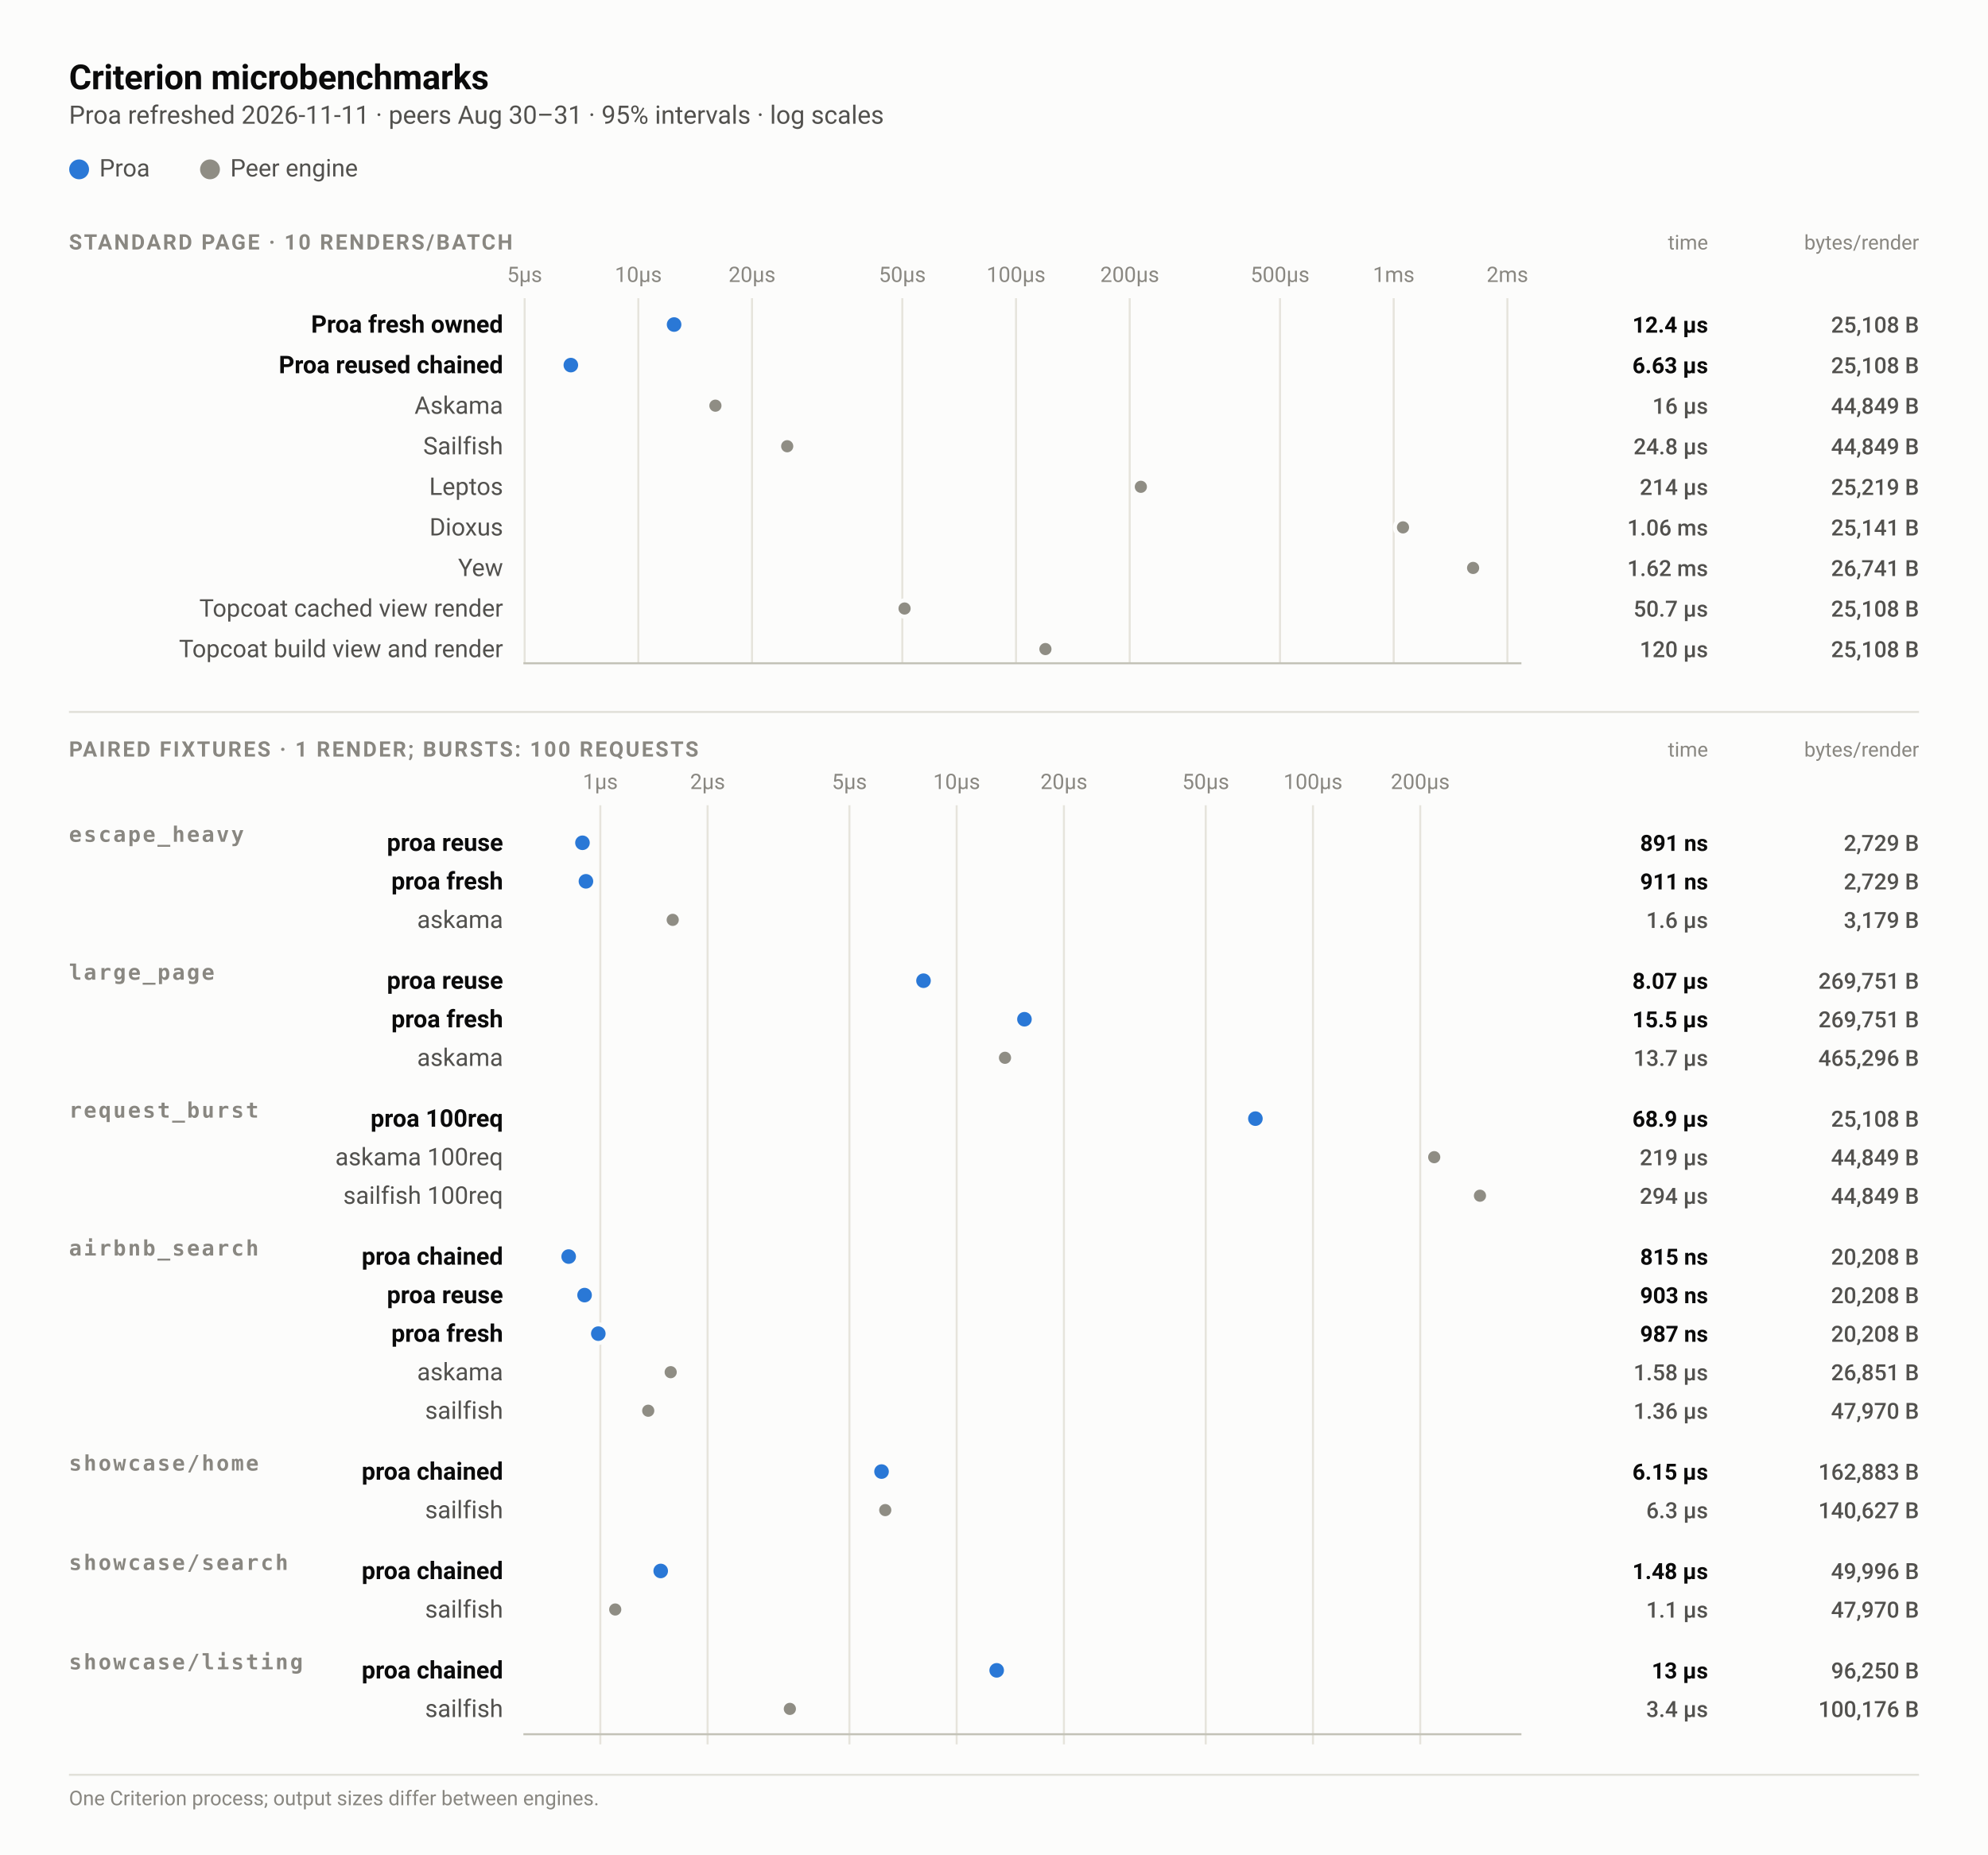
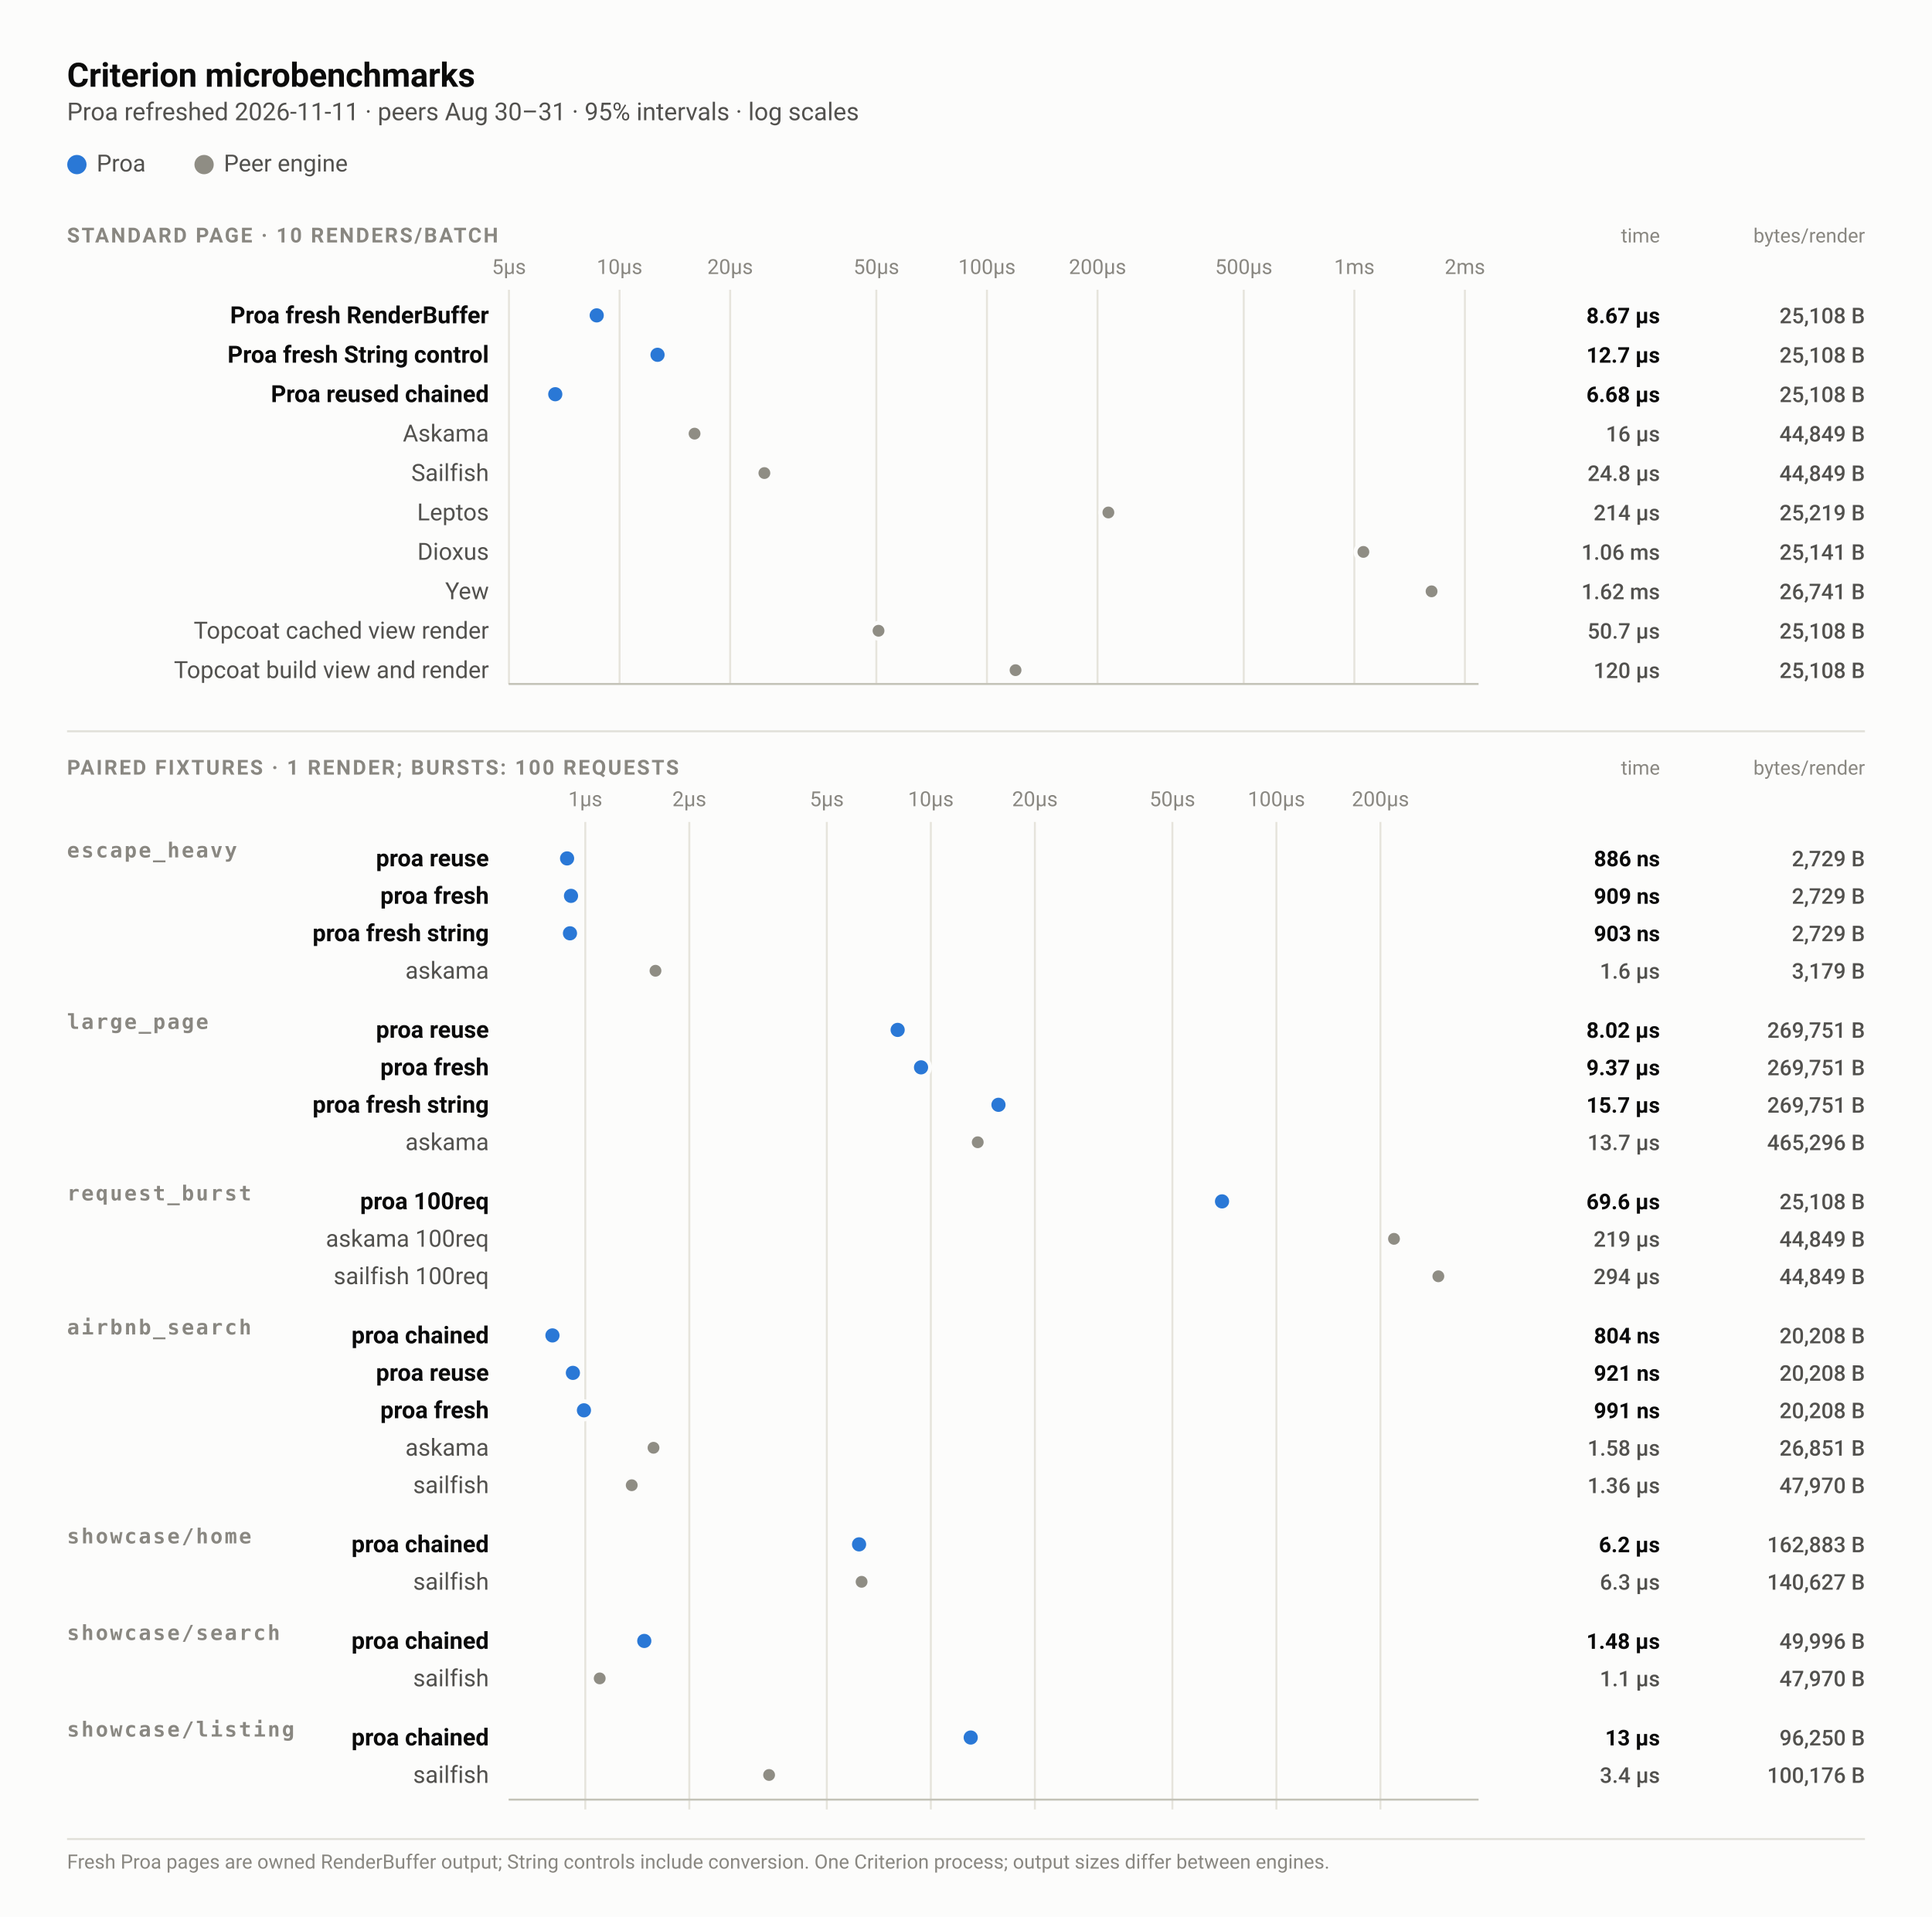
- <svg xmlns="http://www.w3.org/2000/svg" width="980" height="914.5" viewBox="0 0 980 914.5" role="img" aria-labelledby="ttl dsc">
+ <svg xmlns="http://www.w3.org/2000/svg" width="980" height="972.5" viewBox="0 0 980 972.5" role="img" aria-labelledby="ttl dsc">
  <style>
  text { font-family: system-ui, -apple-system, "Segoe UI", Roboto, "Helvetica Neue", Arial, sans-serif; }
  .t   { font-size: 17px; font-weight: 600; fill: #0b0b0b; letter-spacing: -.005em; }
  .d   { font-size: 12.5px; font-weight: 400; fill: #52514e; }
  .eb  { font-size: 10.5px; font-weight: 600; fill: #898781; letter-spacing: .09em; }
  .cat { font-size: 12px; font-weight: 400; fill: #52514e; }
  .catb{ font-size: 12px; font-weight: 600; fill: #0b0b0b; }
  .lg  { font-size: 12px; font-weight: 400; fill: #52514e; }
  .tick{ font-size: 10.5px; font-weight: 400; fill: #898781; font-variant-numeric: tabular-nums; }
  .val { font-size: 11px; font-weight: 500; fill: #52514e; font-variant-numeric: tabular-nums;
         paint-order: stroke; stroke: #fcfcfb; stroke-width: 3.5px; stroke-linejoin: round; }
  .valb{ font-size: 11px; font-weight: 600; fill: #0b0b0b; font-variant-numeric: tabular-nums;
         paint-order: stroke; stroke: #fcfcfb; stroke-width: 3.5px; stroke-linejoin: round; }
  .valw{ font-size: 11px; font-weight: 600; fill: #fcfcfb; font-variant-numeric: tabular-nums; }
  .note{ font-size: 10px; font-weight: 400; fill: #898781; }
  .mono{ font-family: ui-monospace, SFMono-Regular, "SF Mono", Menlo, Consolas, monospace; }
  .end { text-anchor: end; }
  .mid { text-anchor: middle; }
</style>
-   <rect width="980" height="914.5" fill="#fcfcfb" />
+   <rect width="980" height="972.5" fill="#fcfcfb" />
  <text x="34" y="44" class="t">Criterion microbenchmarks</text>
  <text x="34" y="61" class="d">Proa refreshed 2026-11-11 · peers Aug 30–31 · 95% intervals · log scales</text>
  <circle cx="39" cy="83.5" r="4" fill="#2a78d6" stroke="#2a78d6" stroke-width="1.8" />
  <text x="49" y="87" class="lg">Proa</text>
  <circle cx="103.52" cy="83.5" r="4" fill="#8f8d84" stroke="#8f8d84" stroke-width="1.8" />
  <text x="113.52" y="87" class="lg">Peer engine</text>
  <text x="34" y="123" class="eb">STANDARD PAGE · 10 RENDERS/BATCH</text>
  <text x="842" y="123" class="note end">time</text>
  <text x="946" y="123" class="note end">bytes/render</text>
-   <path d="M258.62 147L258.62 327" stroke="#e6e4dc" stroke-width="1" />
-   <text x="258.62" y="139" class="tick mid">5µs</text>
-   <path d="M314.67 147L314.67 327" stroke="#e6e4dc" stroke-width="1" />
-   <text x="314.67" y="139" class="tick mid">10µs</text>
-   <path d="M370.71 147L370.71 327" stroke="#e6e4dc" stroke-width="1" />
-   <text x="370.71" y="139" class="tick mid">20µs</text>
-   <path d="M444.8 147L444.8 327" stroke="#e6e4dc" stroke-width="1" />
-   <text x="444.8" y="139" class="tick mid">50µs</text>
-   <path d="M500.85 147L500.85 327" stroke="#e6e4dc" stroke-width="1" />
-   <text x="500.85" y="139" class="tick mid">100µs</text>
-   <path d="M556.9 147L556.9 327" stroke="#e6e4dc" stroke-width="1" />
-   <text x="556.9" y="139" class="tick mid">200µs</text>
-   <path d="M630.99 147L630.99 327" stroke="#e6e4dc" stroke-width="1" />
-   <text x="630.99" y="139" class="tick mid">500µs</text>
-   <path d="M687.03 147L687.03 327" stroke="#e6e4dc" stroke-width="1" />
-   <text x="687.03" y="139" class="tick mid">1ms</text>
-   <path d="M743.08 147L743.08 327" stroke="#e6e4dc" stroke-width="1" />
-   <text x="743.08" y="139" class="tick mid">2ms</text>
-   <text x="248" y="164" class="catb end">Proa fresh owned</text>
-   <path d="M331.94 160L332.66 160" stroke="#cde2fb" stroke-width="3" />
-   <circle cx="332.3" cy="160" r="4.6" fill="#2a78d6" stroke="#fcfcfb" stroke-width="2" />
-   <text x="842" y="164" class="valb end">12.4 µs</text>
+   <path d="M258.17 147L258.17 347" stroke="#e6e4dc" stroke-width="1" />
+   <text x="258.17" y="139" class="tick mid">5µs</text>
+   <path d="M314.27 147L314.27 347" stroke="#e6e4dc" stroke-width="1" />
+   <text x="314.27" y="139" class="tick mid">10µs</text>
+   <path d="M370.37 147L370.37 347" stroke="#e6e4dc" stroke-width="1" />
+   <text x="370.37" y="139" class="tick mid">20µs</text>
+   <path d="M444.52 147L444.52 347" stroke="#e6e4dc" stroke-width="1" />
+   <text x="444.52" y="139" class="tick mid">50µs</text>
+   <path d="M500.62 147L500.62 347" stroke="#e6e4dc" stroke-width="1" />
+   <text x="500.62" y="139" class="tick mid">100µs</text>
+   <path d="M556.72 147L556.72 347" stroke="#e6e4dc" stroke-width="1" />
+   <text x="556.72" y="139" class="tick mid">200µs</text>
+   <path d="M630.88 147L630.88 347" stroke="#e6e4dc" stroke-width="1" />
+   <text x="630.88" y="139" class="tick mid">500µs</text>
+   <path d="M686.98 147L686.98 347" stroke="#e6e4dc" stroke-width="1" />
+   <text x="686.98" y="139" class="tick mid">1ms</text>
+   <path d="M743.07 147L743.07 347" stroke="#e6e4dc" stroke-width="1" />
+   <text x="743.07" y="139" class="tick mid">2ms</text>
+   <text x="248" y="164" class="catb end">Proa fresh RenderBuffer</text>
+   <path d="M302.36 160L303.06 160" stroke="#cde2fb" stroke-width="3" />
+   <circle cx="302.68" cy="160" r="4.6" fill="#2a78d6" stroke="#fcfcfb" stroke-width="2" />
+   <text x="842" y="164" class="valb end">8.67 µs</text>
  <text x="946" y="164" class="val end">25,108 B</text>
-   <text x="248" y="184" class="catb end">Proa reused chained</text>
-   <path d="M281.26 180L281.55 180" stroke="#cde2fb" stroke-width="3" />
-   <circle cx="281.4" cy="180" r="4.6" fill="#2a78d6" stroke="#fcfcfb" stroke-width="2" />
-   <text x="842" y="184" class="valb end">6.63 µs</text>
+   <text x="248" y="184" class="catb end">Proa fresh String control</text>
+   <path d="M333.05 180L334.02 180" stroke="#cde2fb" stroke-width="3" />
+   <circle cx="333.53" cy="180" r="4.6" fill="#2a78d6" stroke="#fcfcfb" stroke-width="2" />
+   <text x="842" y="184" class="valb end">12.7 µs</text>
  <text x="946" y="184" class="val end">25,108 B</text>
-   <text x="248" y="204" class="cat end">Askama</text>
-   <path d="M352.34 200L353.02 200" stroke="#dcdad2" stroke-width="3" />
-   <circle cx="352.67" cy="200" r="4" fill="#8f8d84" stroke="#fcfcfb" stroke-width="2" />
-   <text x="842" y="204" class="val end">16 µs</text>
-   <text x="946" y="204" class="val end">44,849 B</text>
-   <text x="248" y="224" class="cat end">Sailfish</text>
-   <path d="M387.59 220L388.48 220" stroke="#dcdad2" stroke-width="3" />
-   <circle cx="388.06" cy="220" r="4" fill="#8f8d84" stroke="#fcfcfb" stroke-width="2" />
-   <text x="842" y="224" class="val end">24.8 µs</text>
+   <text x="248" y="204" class="catb end">Proa reused chained</text>
+   <path d="M281.28 200L282.07 200" stroke="#cde2fb" stroke-width="3" />
+   <circle cx="281.66" cy="200" r="4.6" fill="#2a78d6" stroke="#fcfcfb" stroke-width="2" />
+   <text x="842" y="204" class="valb end">6.68 µs</text>
+   <text x="946" y="204" class="val end">25,108 B</text>
+   <text x="248" y="224" class="cat end">Askama</text>
+   <path d="M351.97 220L352.66 220" stroke="#dcdad2" stroke-width="3" />
+   <circle cx="352.31" cy="220" r="4" fill="#8f8d84" stroke="#fcfcfb" stroke-width="2" />
+   <text x="842" y="224" class="val end">16 µs</text>
  <text x="946" y="224" class="val end">44,849 B</text>
-   <text x="248" y="244" class="cat end">Leptos</text>
-   <path d="M561.91 240L562.88 240" stroke="#dcdad2" stroke-width="3" />
-   <circle cx="562.39" cy="240" r="4" fill="#8f8d84" stroke="#fcfcfb" stroke-width="2" />
-   <text x="842" y="244" class="val end">214 µs</text>
-   <text x="946" y="244" class="val end">25,219 B</text>
-   <text x="248" y="264" class="cat end">Dioxus</text>
-   <path d="M691.28 260L691.95 260" stroke="#dcdad2" stroke-width="3" />
-   <circle cx="691.62" cy="260" r="4" fill="#8f8d84" stroke="#fcfcfb" stroke-width="2" />
-   <text x="842" y="264" class="val end">1.06 ms</text>
-   <text x="946" y="264" class="val end">25,141 B</text>
-   <text x="248" y="284" class="cat end">Yew</text>
-   <path d="M723.69 280L728.79 280" stroke="#dcdad2" stroke-width="3" />
-   <circle cx="726.18" cy="280" r="4" fill="#8f8d84" stroke="#fcfcfb" stroke-width="2" />
-   <text x="842" y="284" class="val end">1.62 ms</text>
-   <text x="946" y="284" class="val end">26,741 B</text>
-   <text x="248" y="304" class="cat end">Topcoat cached view render</text>
-   <path d="M445.46 300L446.41 300" stroke="#dcdad2" stroke-width="3" />
-   <circle cx="445.91" cy="300" r="4" fill="#8f8d84" stroke="#fcfcfb" stroke-width="2" />
-   <text x="842" y="304" class="val end">50.7 µs</text>
-   <text x="946" y="304" class="val end">25,108 B</text>
-   <text x="248" y="324" class="cat end">Topcoat build view and render</text>
-   <path d="M515.03 320L515.66 320" stroke="#dcdad2" stroke-width="3" />
-   <circle cx="515.35" cy="320" r="4" fill="#8f8d84" stroke="#fcfcfb" stroke-width="2" />
-   <text x="842" y="324" class="val end">120 µs</text>
+   <text x="248" y="244" class="cat end">Sailfish</text>
+   <path d="M387.26 240L388.15 240" stroke="#dcdad2" stroke-width="3" />
+   <circle cx="387.73" cy="240" r="4" fill="#8f8d84" stroke="#fcfcfb" stroke-width="2" />
+   <text x="842" y="244" class="val end">24.8 µs</text>
+   <text x="946" y="244" class="val end">44,849 B</text>
+   <text x="248" y="264" class="cat end">Leptos</text>
+   <path d="M561.74 260L562.71 260" stroke="#dcdad2" stroke-width="3" />
+   <circle cx="562.22" cy="260" r="4" fill="#8f8d84" stroke="#fcfcfb" stroke-width="2" />
+   <text x="842" y="264" class="val end">214 µs</text>
+   <text x="946" y="264" class="val end">25,219 B</text>
+   <text x="248" y="284" class="cat end">Dioxus</text>
+   <path d="M691.23 280L691.9 280" stroke="#dcdad2" stroke-width="3" />
+   <circle cx="691.57" cy="280" r="4" fill="#8f8d84" stroke="#fcfcfb" stroke-width="2" />
+   <text x="842" y="284" class="val end">1.06 ms</text>
+   <text x="946" y="284" class="val end">25,141 B</text>
+   <text x="248" y="304" class="cat end">Yew</text>
+   <path d="M723.66 300L728.77 300" stroke="#dcdad2" stroke-width="3" />
+   <circle cx="726.16" cy="300" r="4" fill="#8f8d84" stroke="#fcfcfb" stroke-width="2" />
+   <text x="842" y="304" class="val end">1.62 ms</text>
+   <text x="946" y="304" class="val end">26,741 B</text>
+   <text x="248" y="324" class="cat end">Topcoat cached view render</text>
+   <path d="M445.18 320L446.13 320" stroke="#dcdad2" stroke-width="3" />
+   <circle cx="445.63" cy="320" r="4" fill="#8f8d84" stroke="#fcfcfb" stroke-width="2" />
+   <text x="842" y="324" class="val end">50.7 µs</text>
  <text x="946" y="324" class="val end">25,108 B</text>
-   <path d="M258 327L750 327" stroke="#c3c2b7" stroke-width="1" />
-   <path d="M34 351L946 351" stroke="#e1e0d9" stroke-width="1" />
-   <text x="34" y="373" class="eb">PAIRED FIXTURES · 1 RENDER; BURSTS: 100 REQUESTS</text>
-   <text x="842" y="373" class="note end">time</text>
-   <text x="946" y="373" class="note end">bytes/render</text>
-   <path d="M295.94 397L295.94 860" stroke="#e6e4dc" stroke-width="1" />
-   <text x="295.94" y="389" class="tick mid">1µs</text>
-   <path d="M348.82 397L348.82 860" stroke="#e6e4dc" stroke-width="1" />
-   <text x="348.82" y="389" class="tick mid">2µs</text>
-   <path d="M418.72 397L418.72 860" stroke="#e6e4dc" stroke-width="1" />
-   <text x="418.72" y="389" class="tick mid">5µs</text>
-   <path d="M471.59 397L471.59 860" stroke="#e6e4dc" stroke-width="1" />
-   <text x="471.59" y="389" class="tick mid">10µs</text>
-   <path d="M524.47 397L524.47 860" stroke="#e6e4dc" stroke-width="1" />
-   <text x="524.47" y="389" class="tick mid">20µs</text>
-   <path d="M594.37 397L594.37 860" stroke="#e6e4dc" stroke-width="1" />
-   <text x="594.37" y="389" class="tick mid">50µs</text>
-   <path d="M647.24 397L647.24 860" stroke="#e6e4dc" stroke-width="1" />
-   <text x="647.24" y="389" class="tick mid">100µs</text>
-   <path d="M700.12 397L700.12 860" stroke="#e6e4dc" stroke-width="1" />
-   <text x="700.12" y="389" class="tick mid">200µs</text>
-   <text x="34" y="415" class="eb mono">escape_heavy</text>
-   <text x="248" y="419.5" class="catb end">proa reuse</text>
-   <path d="M286.87 415.5L287.42 415.5" stroke="#cde2fb" stroke-width="3" />
-   <circle cx="287.13" cy="415.5" r="4.6" fill="#2a78d6" stroke="#fcfcfb" stroke-width="2" />
-   <text x="842" y="419.5" class="valb end">891 ns</text>
-   <text x="946" y="419.5" class="val end">2,729 B</text>
-   <text x="248" y="438.5" class="catb end">proa fresh</text>
-   <path d="M288.62 434.5L289.06 434.5" stroke="#cde2fb" stroke-width="3" />
-   <circle cx="288.84" cy="434.5" r="4.6" fill="#2a78d6" stroke="#fcfcfb" stroke-width="2" />
-   <text x="842" y="438.5" class="valb end">911 ns</text>
-   <text x="946" y="438.5" class="val end">2,729 B</text>
-   <text x="248" y="457.5" class="cat end">askama</text>
-   <path d="M330.03 453.5L333.94 453.5" stroke="#dcdad2" stroke-width="3" />
-   <circle cx="331.62" cy="453.5" r="4" fill="#8f8d84" stroke="#fcfcfb" stroke-width="2" />
-   <text x="842" y="457.5" class="val end">1.6 µs</text>
-   <text x="946" y="457.5" class="val end">3,179 B</text>
-   <text x="34" y="483" class="eb mono">large_page</text>
-   <text x="248" y="487.5" class="catb end">proa reuse</text>
-   <path d="M455.09 483.5L455.42 483.5" stroke="#cde2fb" stroke-width="3" />
-   <circle cx="455.25" cy="483.5" r="4.6" fill="#2a78d6" stroke="#fcfcfb" stroke-width="2" />
-   <text x="842" y="487.5" class="valb end">8.07 µs</text>
-   <text x="946" y="487.5" class="val end">269,751 B</text>
-   <text x="248" y="506.5" class="catb end">proa fresh</text>
-   <path d="M504.84 502.5L505.17 502.5" stroke="#cde2fb" stroke-width="3" />
-   <circle cx="505.01" cy="502.5" r="4.6" fill="#2a78d6" stroke="#fcfcfb" stroke-width="2" />
-   <text x="842" y="506.5" class="valb end">15.5 µs</text>
-   <text x="946" y="506.5" class="val end">269,751 B</text>
-   <text x="248" y="525.5" class="cat end">askama</text>
-   <path d="M494.6 521.5L496.06 521.5" stroke="#dcdad2" stroke-width="3" />
-   <circle cx="495.42" cy="521.5" r="4" fill="#8f8d84" stroke="#fcfcfb" stroke-width="2" />
-   <text x="842" y="525.5" class="val end">13.7 µs</text>
-   <text x="946" y="525.5" class="val end">465,296 B</text>
-   <text x="34" y="551" class="eb mono">request_burst</text>
-   <text x="248" y="555.5" class="catb end">proa 100req</text>
-   <path d="M618.72 551.5L619 551.5" stroke="#cde2fb" stroke-width="3" />
-   <circle cx="618.86" cy="551.5" r="4.6" fill="#2a78d6" stroke="#fcfcfb" stroke-width="2" />
-   <text x="842" y="555.5" class="valb end">68.9 µs</text>
-   <text x="946" y="555.5" class="val end">25,108 B</text>
-   <text x="248" y="574.5" class="cat end">askama 100req</text>
-   <path d="M706.19 570.5L707.85 570.5" stroke="#dcdad2" stroke-width="3" />
-   <circle cx="707.01" cy="570.5" r="4" fill="#8f8d84" stroke="#fcfcfb" stroke-width="2" />
-   <text x="842" y="574.5" class="val end">219 µs</text>
-   <text x="946" y="574.5" class="val end">44,849 B</text>
-   <text x="248" y="593.5" class="cat end">sailfish 100req</text>
-   <path d="M729.09 589.5L729.99 589.5" stroke="#dcdad2" stroke-width="3" />
-   <circle cx="729.56" cy="589.5" r="4" fill="#8f8d84" stroke="#fcfcfb" stroke-width="2" />
-   <text x="842" y="593.5" class="val end">294 µs</text>
-   <text x="946" y="593.5" class="val end">44,849 B</text>
-   <text x="34" y="619" class="eb mono">airbnb_search</text>
-   <text x="248" y="623.5" class="catb end">proa chained</text>
-   <path d="M279.95 619.5L280.7 619.5" stroke="#cde2fb" stroke-width="3" />
-   <circle cx="280.33" cy="619.5" r="4.6" fill="#2a78d6" stroke="#fcfcfb" stroke-width="2" />
-   <text x="842" y="623.5" class="valb end">815 ns</text>
-   <text x="946" y="623.5" class="val end">20,208 B</text>
-   <text x="248" y="642.5" class="catb end">proa reuse</text>
-   <path d="M287.96 638.5L288.38 638.5" stroke="#cde2fb" stroke-width="3" />
-   <circle cx="288.17" cy="638.5" r="4.6" fill="#2a78d6" stroke="#fcfcfb" stroke-width="2" />
-   <text x="842" y="642.5" class="valb end">903 ns</text>
-   <text x="946" y="642.5" class="val end">20,208 B</text>
-   <text x="248" y="661.5" class="catb end">proa fresh</text>
-   <path d="M294.72 657.5L295.15 657.5" stroke="#cde2fb" stroke-width="3" />
-   <circle cx="294.94" cy="657.5" r="4.6" fill="#2a78d6" stroke="#fcfcfb" stroke-width="2" />
-   <text x="842" y="661.5" class="valb end">987 ns</text>
-   <text x="946" y="661.5" class="val end">20,208 B</text>
-   <text x="248" y="680.5" class="cat end">askama</text>
-   <path d="M329.58 676.5L331.81 676.5" stroke="#dcdad2" stroke-width="3" />
-   <circle cx="330.62" cy="676.5" r="4" fill="#8f8d84" stroke="#fcfcfb" stroke-width="2" />
-   <text x="842" y="680.5" class="val end">1.58 µs</text>
-   <text x="946" y="680.5" class="val end">26,851 B</text>
-   <text x="248" y="699.5" class="cat end">sailfish</text>
-   <path d="M317.76 695.5L321.24 695.5" stroke="#dcdad2" stroke-width="3" />
-   <circle cx="319.55" cy="695.5" r="4" fill="#8f8d84" stroke="#fcfcfb" stroke-width="2" />
-   <text x="842" y="699.5" class="val end">1.36 µs</text>
-   <text x="946" y="699.5" class="val end">47,970 B</text>
-   <text x="34" y="725" class="eb mono">showcase/home</text>
-   <text x="248" y="729.5" class="catb end">proa chained</text>
-   <path d="M434.35 725.5L434.82 725.5" stroke="#cde2fb" stroke-width="3" />
-   <circle cx="434.56" cy="725.5" r="4.6" fill="#2a78d6" stroke="#fcfcfb" stroke-width="2" />
-   <text x="842" y="729.5" class="valb end">6.15 µs</text>
-   <text x="946" y="729.5" class="val end">162,883 B</text>
-   <text x="248" y="748.5" class="cat end">sailfish</text>
-   <path d="M436.16 744.5L436.63 744.5" stroke="#dcdad2" stroke-width="3" />
-   <circle cx="436.39" cy="744.5" r="4" fill="#8f8d84" stroke="#fcfcfb" stroke-width="2" />
-   <text x="842" y="748.5" class="val end">6.3 µs</text>
-   <text x="946" y="748.5" class="val end">140,627 B</text>
-   <text x="34" y="774" class="eb mono">showcase/search</text>
-   <text x="248" y="778.5" class="catb end">proa chained</text>
-   <path d="M325.5 774.5L325.91 774.5" stroke="#cde2fb" stroke-width="3" />
-   <circle cx="325.7" cy="774.5" r="4.6" fill="#2a78d6" stroke="#fcfcfb" stroke-width="2" />
-   <text x="842" y="778.5" class="valb end">1.48 µs</text>
-   <text x="946" y="778.5" class="val end">49,996 B</text>
-   <text x="248" y="797.5" class="cat end">sailfish</text>
-   <path d="M303.02 793.5L303.53 793.5" stroke="#dcdad2" stroke-width="3" />
-   <circle cx="303.28" cy="793.5" r="4" fill="#8f8d84" stroke="#fcfcfb" stroke-width="2" />
-   <text x="842" y="797.5" class="val end">1.1 µs</text>
-   <text x="946" y="797.5" class="val end">47,970 B</text>
-   <text x="34" y="823" class="eb mono">showcase/listing</text>
-   <text x="248" y="827.5" class="catb end">proa chained</text>
-   <path d="M491.12 823.5L491.51 823.5" stroke="#cde2fb" stroke-width="3" />
-   <circle cx="491.32" cy="823.5" r="4.6" fill="#2a78d6" stroke="#fcfcfb" stroke-width="2" />
-   <text x="842" y="827.5" class="valb end">13 µs</text>
-   <text x="946" y="827.5" class="val end">96,250 B</text>
-   <text x="248" y="846.5" class="cat end">sailfish</text>
-   <path d="M389.18 842.5L389.57 842.5" stroke="#dcdad2" stroke-width="3" />
-   <circle cx="389.37" cy="842.5" r="4" fill="#8f8d84" stroke="#fcfcfb" stroke-width="2" />
-   <text x="842" y="846.5" class="val end">3.4 µs</text>
-   <text x="946" y="846.5" class="val end">100,176 B</text>
-   <path d="M258 855L750 855" stroke="#c3c2b7" stroke-width="1" />
-   <path d="M34 875L946 875" stroke="#e1e0d9" stroke-width="1" />
-   <text x="34" y="890" class="note">One Criterion process; output sizes differ between engines.</text>
+   <text x="248" y="344" class="cat end">Topcoat build view and render</text>
+   <path d="M514.82 340L515.45 340" stroke="#dcdad2" stroke-width="3" />
+   <circle cx="515.13" cy="340" r="4" fill="#8f8d84" stroke="#fcfcfb" stroke-width="2" />
+   <text x="842" y="344" class="val end">120 µs</text>
+   <text x="946" y="344" class="val end">25,108 B</text>
+   <path d="M258 347L750 347" stroke="#c3c2b7" stroke-width="1" />
+   <path d="M34 371L946 371" stroke="#e1e0d9" stroke-width="1" />
+   <text x="34" y="393" class="eb">PAIRED FIXTURES · 1 RENDER; BURSTS: 100 REQUESTS</text>
+   <text x="842" y="393" class="note end">time</text>
+   <text x="946" y="393" class="note end">bytes/render</text>
+   <path d="M296.89 417L296.89 918" stroke="#e6e4dc" stroke-width="1" />
+   <text x="296.89" y="409" class="tick mid">1µs</text>
+   <path d="M349.65 417L349.65 918" stroke="#e6e4dc" stroke-width="1" />
+   <text x="349.65" y="409" class="tick mid">2µs</text>
+   <path d="M419.4 417L419.4 918" stroke="#e6e4dc" stroke-width="1" />
+   <text x="419.4" y="409" class="tick mid">5µs</text>
+   <path d="M472.17 417L472.17 918" stroke="#e6e4dc" stroke-width="1" />
+   <text x="472.17" y="409" class="tick mid">10µs</text>
+   <path d="M524.94 417L524.94 918" stroke="#e6e4dc" stroke-width="1" />
+   <text x="524.94" y="409" class="tick mid">20µs</text>
+   <path d="M594.69 417L594.69 918" stroke="#e6e4dc" stroke-width="1" />
+   <text x="594.69" y="409" class="tick mid">50µs</text>
+   <path d="M647.45 417L647.45 918" stroke="#e6e4dc" stroke-width="1" />
+   <text x="647.45" y="409" class="tick mid">100µs</text>
+   <path d="M700.22 417L700.22 918" stroke="#e6e4dc" stroke-width="1" />
+   <text x="700.22" y="409" class="tick mid">200µs</text>
+   <text x="34" y="435" class="eb mono">escape_heavy</text>
+   <text x="248" y="439.5" class="catb end">proa reuse</text>
+   <path d="M287.35 435.5L287.96 435.5" stroke="#cde2fb" stroke-width="3" />
+   <circle cx="287.65" cy="435.5" r="4.6" fill="#2a78d6" stroke="#fcfcfb" stroke-width="2" />
+   <text x="842" y="439.5" class="valb end">886 ns</text>
+   <text x="946" y="439.5" class="val end">2,729 B</text>
+   <text x="248" y="458.5" class="catb end">proa fresh</text>
+   <path d="M289.41 454.5L289.9 454.5" stroke="#cde2fb" stroke-width="3" />
+   <circle cx="289.64" cy="454.5" r="4.6" fill="#2a78d6" stroke="#fcfcfb" stroke-width="2" />
+   <text x="842" y="458.5" class="valb end">909 ns</text>
+   <text x="946" y="458.5" class="val end">2,729 B</text>
+   <text x="248" y="477.5" class="catb end">proa fresh string</text>
+   <path d="M288.87 473.5L289.42 473.5" stroke="#cde2fb" stroke-width="3" />
+   <circle cx="289.12" cy="473.5" r="4.6" fill="#2a78d6" stroke="#fcfcfb" stroke-width="2" />
+   <text x="842" y="477.5" class="valb end">903 ns</text>
+   <text x="946" y="477.5" class="val end">2,729 B</text>
+   <text x="248" y="496.5" class="cat end">askama</text>
+   <path d="M330.9 492.5L334.8 492.5" stroke="#dcdad2" stroke-width="3" />
+   <circle cx="332.49" cy="492.5" r="4" fill="#8f8d84" stroke="#fcfcfb" stroke-width="2" />
+   <text x="842" y="496.5" class="val end">1.6 µs</text>
+   <text x="946" y="496.5" class="val end">3,179 B</text>
+   <text x="34" y="522" class="eb mono">large_page</text>
+   <text x="248" y="526.5" class="catb end">proa reuse</text>
+   <path d="M455.13 522.5L455.55 522.5" stroke="#cde2fb" stroke-width="3" />
+   <circle cx="455.33" cy="522.5" r="4.6" fill="#2a78d6" stroke="#fcfcfb" stroke-width="2" />
+   <text x="842" y="526.5" class="valb end">8.02 µs</text>
+   <text x="946" y="526.5" class="val end">269,751 B</text>
+   <text x="248" y="545.5" class="catb end">proa fresh</text>
+   <path d="M466.79 541.5L467.87 541.5" stroke="#cde2fb" stroke-width="3" />
+   <circle cx="467.19" cy="541.5" r="4.6" fill="#2a78d6" stroke="#fcfcfb" stroke-width="2" />
+   <text x="842" y="545.5" class="valb end">9.37 µs</text>
+   <text x="946" y="545.5" class="val end">269,751 B</text>
+   <text x="248" y="564.5" class="catb end">proa fresh string</text>
+   <path d="M506.24 560.5L506.76 560.5" stroke="#cde2fb" stroke-width="3" />
+   <circle cx="506.47" cy="560.5" r="4.6" fill="#2a78d6" stroke="#fcfcfb" stroke-width="2" />
+   <text x="842" y="564.5" class="valb end">15.7 µs</text>
+   <text x="946" y="564.5" class="val end">269,751 B</text>
+   <text x="248" y="583.5" class="cat end">askama</text>
+   <path d="M495.13 579.5L496.58 579.5" stroke="#dcdad2" stroke-width="3" />
+   <circle cx="495.95" cy="579.5" r="4" fill="#8f8d84" stroke="#fcfcfb" stroke-width="2" />
+   <text x="842" y="583.5" class="val end">13.7 µs</text>
+   <text x="946" y="583.5" class="val end">465,296 B</text>
+   <text x="34" y="609" class="eb mono">request_burst</text>
+   <text x="248" y="613.5" class="catb end">proa 100req</text>
+   <path d="M619.61 609.5L620.17 609.5" stroke="#cde2fb" stroke-width="3" />
+   <circle cx="619.87" cy="609.5" r="4.6" fill="#2a78d6" stroke="#fcfcfb" stroke-width="2" />
+   <text x="842" y="613.5" class="valb end">69.6 µs</text>
+   <text x="946" y="613.5" class="val end">25,108 B</text>
+   <text x="248" y="632.5" class="cat end">askama 100req</text>
+   <path d="M706.28 628.5L707.94 628.5" stroke="#dcdad2" stroke-width="3" />
+   <circle cx="707.1" cy="628.5" r="4" fill="#8f8d84" stroke="#fcfcfb" stroke-width="2" />
+   <text x="842" y="632.5" class="val end">219 µs</text>
+   <text x="946" y="632.5" class="val end">44,849 B</text>
+   <text x="248" y="651.5" class="cat end">sailfish 100req</text>
+   <path d="M729.13 647.5L730.03 647.5" stroke="#dcdad2" stroke-width="3" />
+   <circle cx="729.6" cy="647.5" r="4" fill="#8f8d84" stroke="#fcfcfb" stroke-width="2" />
+   <text x="842" y="651.5" class="val end">294 µs</text>
+   <text x="946" y="651.5" class="val end">44,849 B</text>
+   <text x="34" y="677" class="eb mono">airbnb_search</text>
+   <text x="248" y="681.5" class="catb end">proa chained</text>
+   <path d="M279.9 677.5L280.6 677.5" stroke="#cde2fb" stroke-width="3" />
+   <circle cx="280.23" cy="677.5" r="4.6" fill="#2a78d6" stroke="#fcfcfb" stroke-width="2" />
+   <text x="842" y="681.5" class="valb end">804 ns</text>
+   <text x="946" y="681.5" class="val end">20,208 B</text>
+   <text x="248" y="700.5" class="catb end">proa reuse</text>
+   <path d="M290.33 696.5L290.88 696.5" stroke="#cde2fb" stroke-width="3" />
+   <circle cx="290.6" cy="696.5" r="4.6" fill="#2a78d6" stroke="#fcfcfb" stroke-width="2" />
+   <text x="842" y="700.5" class="valb end">921 ns</text>
+   <text x="946" y="700.5" class="val end">20,208 B</text>
+   <text x="248" y="719.5" class="catb end">proa fresh</text>
+   <path d="M295.81 715.5L296.64 715.5" stroke="#cde2fb" stroke-width="3" />
+   <circle cx="296.2" cy="715.5" r="4.6" fill="#2a78d6" stroke="#fcfcfb" stroke-width="2" />
+   <text x="842" y="719.5" class="valb end">991 ns</text>
+   <text x="946" y="719.5" class="val end">20,208 B</text>
+   <text x="248" y="738.5" class="cat end">askama</text>
+   <path d="M330.45 734.5L332.67 734.5" stroke="#dcdad2" stroke-width="3" />
+   <circle cx="331.49" cy="734.5" r="4" fill="#8f8d84" stroke="#fcfcfb" stroke-width="2" />
+   <text x="842" y="738.5" class="val end">1.58 µs</text>
+   <text x="946" y="738.5" class="val end">26,851 B</text>
+   <text x="248" y="757.5" class="cat end">sailfish</text>
+   <path d="M318.66 753.5L322.13 753.5" stroke="#dcdad2" stroke-width="3" />
+   <circle cx="320.44" cy="753.5" r="4" fill="#8f8d84" stroke="#fcfcfb" stroke-width="2" />
+   <text x="842" y="757.5" class="val end">1.36 µs</text>
+   <text x="946" y="757.5" class="val end">47,970 B</text>
+   <text x="34" y="783" class="eb mono">showcase/home</text>
+   <text x="248" y="787.5" class="catb end">proa chained</text>
+   <path d="M435.53 783.5L436.05 783.5" stroke="#cde2fb" stroke-width="3" />
+   <circle cx="435.76" cy="783.5" r="4.6" fill="#2a78d6" stroke="#fcfcfb" stroke-width="2" />
+   <text x="842" y="787.5" class="valb end">6.2 µs</text>
+   <text x="946" y="787.5" class="val end">162,883 B</text>
+   <text x="248" y="806.5" class="cat end">sailfish</text>
+   <path d="M436.81 802.5L437.28 802.5" stroke="#dcdad2" stroke-width="3" />
+   <circle cx="437.04" cy="802.5" r="4" fill="#8f8d84" stroke="#fcfcfb" stroke-width="2" />
+   <text x="842" y="806.5" class="val end">6.3 µs</text>
+   <text x="946" y="806.5" class="val end">140,627 B</text>
+   <text x="34" y="832" class="eb mono">showcase/search</text>
+   <text x="248" y="836.5" class="catb end">proa chained</text>
+   <path d="M326.55 832.5L327.13 832.5" stroke="#cde2fb" stroke-width="3" />
+   <circle cx="326.81" cy="832.5" r="4.6" fill="#2a78d6" stroke="#fcfcfb" stroke-width="2" />
+   <text x="842" y="836.5" class="valb end">1.48 µs</text>
+   <text x="946" y="836.5" class="val end">49,996 B</text>
+   <text x="248" y="855.5" class="cat end">sailfish</text>
+   <path d="M303.95 851.5L304.46 851.5" stroke="#dcdad2" stroke-width="3" />
+   <circle cx="304.2" cy="851.5" r="4" fill="#8f8d84" stroke="#fcfcfb" stroke-width="2" />
+   <text x="842" y="855.5" class="val end">1.1 µs</text>
+   <text x="946" y="855.5" class="val end">47,970 B</text>
+   <text x="34" y="881" class="eb mono">showcase/listing</text>
+   <text x="248" y="885.5" class="catb end">proa chained</text>
+   <path d="M492.02 881.5L492.8 881.5" stroke="#cde2fb" stroke-width="3" />
+   <circle cx="492.39" cy="881.5" r="4.6" fill="#2a78d6" stroke="#fcfcfb" stroke-width="2" />
+   <text x="842" y="885.5" class="valb end">13 µs</text>
+   <text x="946" y="885.5" class="val end">96,250 B</text>
+   <text x="248" y="904.5" class="cat end">sailfish</text>
+   <path d="M389.93 900.5L390.31 900.5" stroke="#dcdad2" stroke-width="3" />
+   <circle cx="390.12" cy="900.5" r="4" fill="#8f8d84" stroke="#fcfcfb" stroke-width="2" />
+   <text x="842" y="904.5" class="val end">3.4 µs</text>
+   <text x="946" y="904.5" class="val end">100,176 B</text>
+   <path d="M258 913L750 913" stroke="#c3c2b7" stroke-width="1" />
+   <path d="M34 933L946 933" stroke="#e1e0d9" stroke-width="1" />
+   <text x="34" y="948" class="note">Fresh Proa pages are owned RenderBuffer output; String controls include conversion. One Criterion process; output sizes differ between engines.</text>
</svg>
